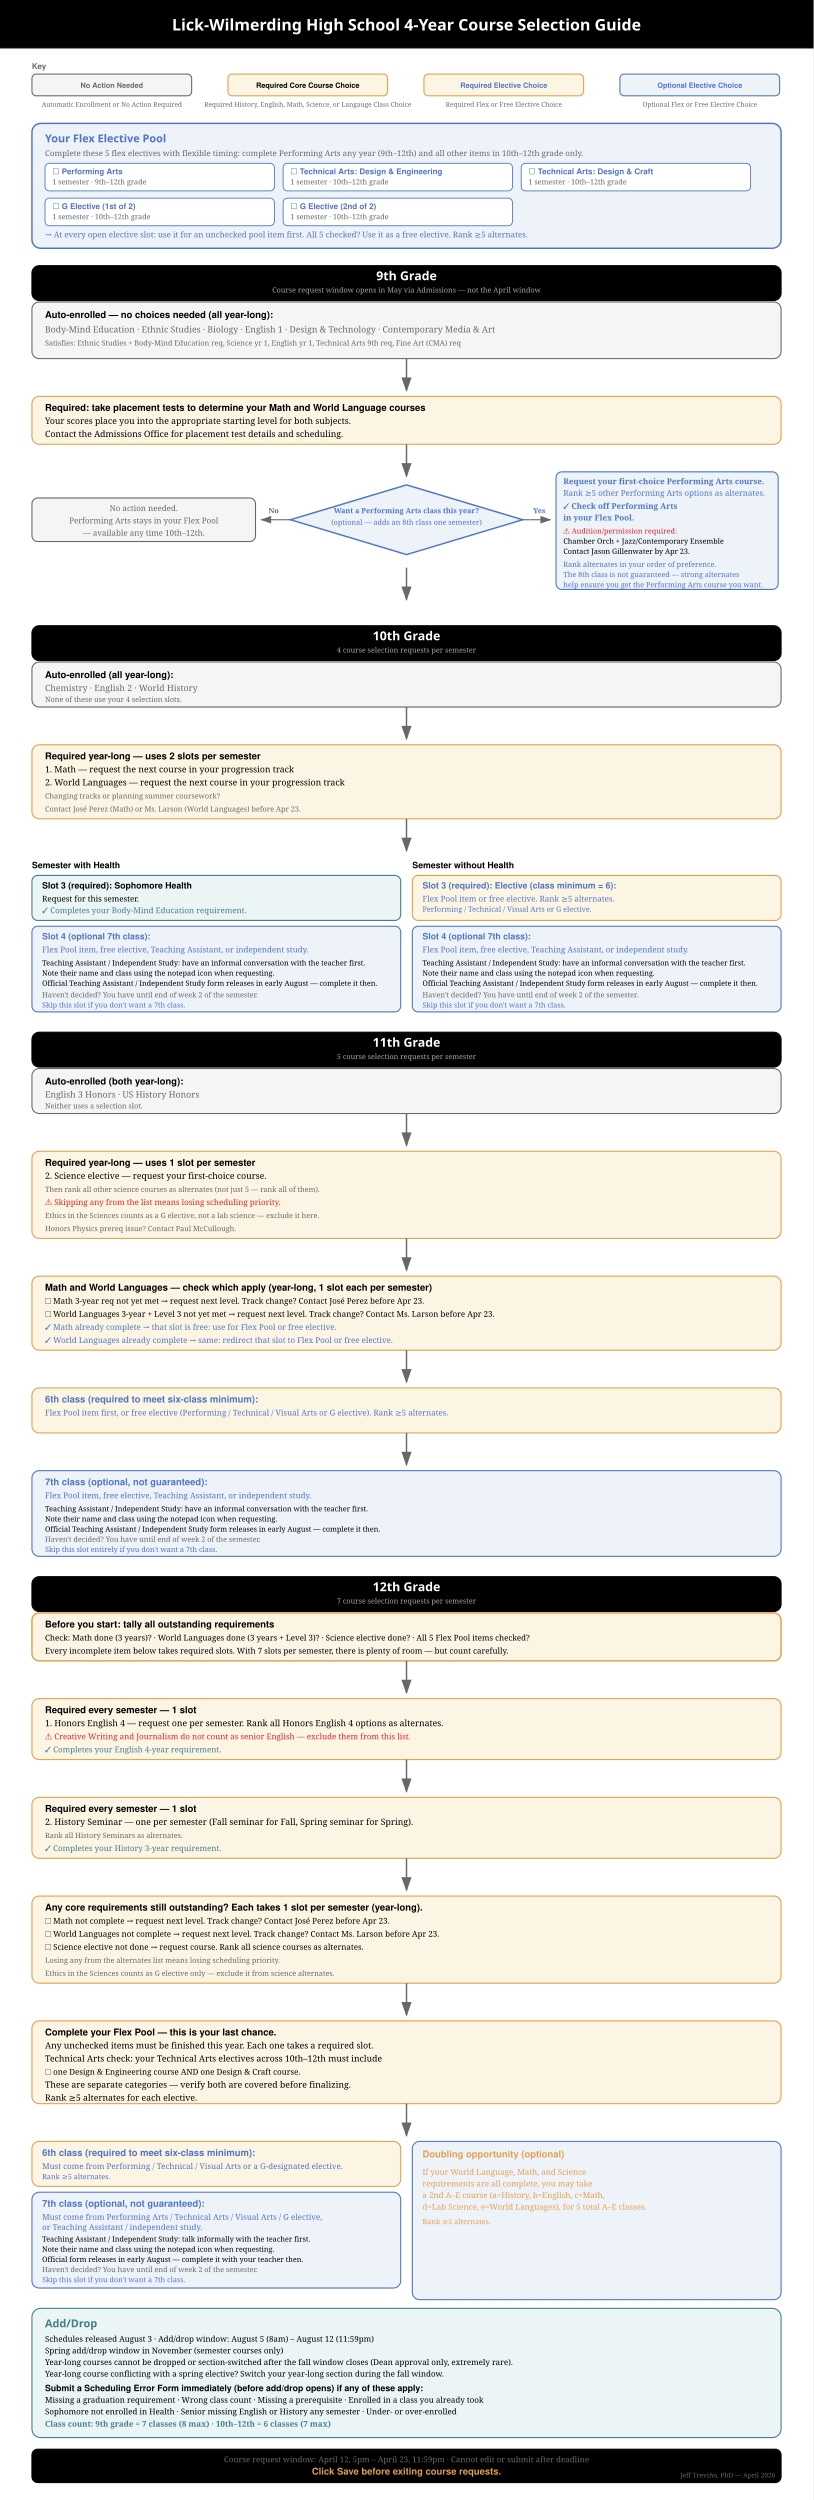
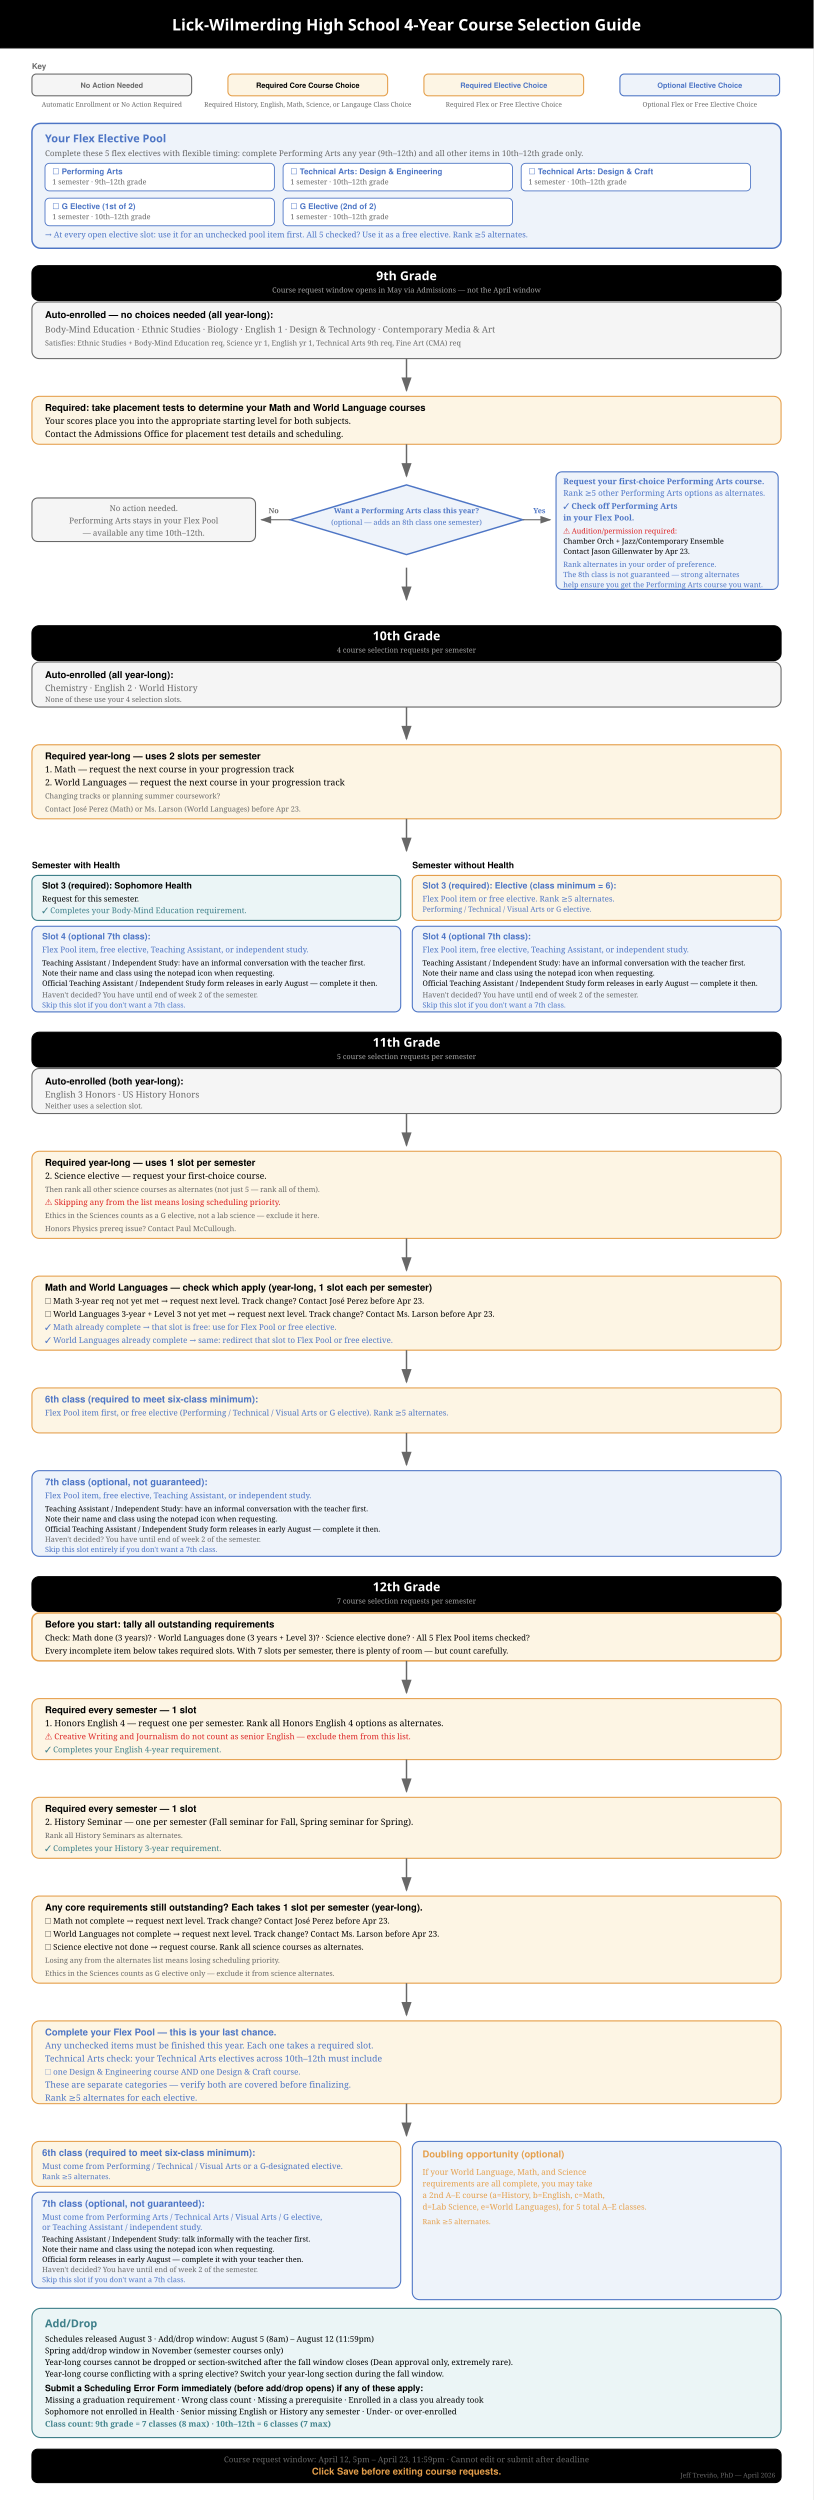
<svg xmlns="http://www.w3.org/2000/svg" viewBox="0 0 1120 3444" font-family="'Goudy Old Style', Georgia, serif">
  <defs>
    <marker id="arr" markerWidth="10" markerHeight="7" refX="9" refY="3.5" orient="auto">
      <polygon points="0 0, 10 3.5, 0 7" fill="#686868" />
    </marker>
  </defs>
  <rect width="1120" height="3444" fill="#FFFFFF" />
  <rect x="0" y="0" width="1120" height="66" rx="0" fill="#000000" stroke="#000000" stroke-width="1.5" />
  <text x="560" y="42" font-size="22" font-family="Gotham, 'Century Gothic', sans-serif" fill="white" font-weight="bold" text-anchor="middle" opacity="1.0">Lick-Wilmerding High School 4-Year Course Selection Guide</text>
  <text x="44" y="95" font-size="11" font-family="Helvetica, Arial, sans-serif" fill="#686868" font-weight="bold" text-anchor="start" opacity="1.0">Key</text>
  <rect x="44" y="102" width="220" height="30" rx="6" fill="#F5F5F5" stroke="#686868" stroke-width="1.5" />
  <text x="154" y="121" font-size="10" font-family="Helvetica, Arial, sans-serif" fill="#686868" font-weight="bold" text-anchor="middle" opacity="1.0">No Action Needed</text>
  <text x="154" y="147" font-size="9" fill="#686868" font-weight="normal" text-anchor="middle" opacity="1.0">Automatic Enrollment or No Action Required</text>
  <rect x="314" y="102" width="220" height="30" rx="6" fill="#FDF5E4" stroke="#e59f4b" stroke-width="1.5" />
  <text x="424" y="121" font-size="10" font-family="Helvetica, Arial, sans-serif" fill="#000000" font-weight="bold" text-anchor="middle" opacity="1.0">Required Core Course Choice</text>
  <text x="424" y="147" font-size="9" fill="#686868" font-weight="normal" text-anchor="middle" opacity="1.0">Required History, English, Math, Science, or Langauge Class Choice</text>
  <rect x="584" y="102" width="220" height="30" rx="6" fill="#FDF5E4" stroke="#e59f4b" stroke-width="1.5" />
  <text x="694" y="121" font-size="10" font-family="Helvetica, Arial, sans-serif" fill="#4D75C5" font-weight="bold" text-anchor="middle" opacity="1.0">Required Elective Choice</text>
  <text x="694" y="147" font-size="9" fill="#686868" font-weight="normal" text-anchor="middle" opacity="1.0">Required Flex or Free Elective Choice</text>
  <rect x="854" y="102" width="220" height="30" rx="6" fill="#EEF3FA" stroke="#4D75C5" stroke-width="1.5" />
  <text x="964" y="121" font-size="10" font-family="Helvetica, Arial, sans-serif" fill="#4D75C5" font-weight="bold" text-anchor="middle" opacity="1.0">Optional Elective Choice</text>
  <text x="964" y="147" font-size="9" fill="#686868" font-weight="normal" text-anchor="middle" opacity="1.0">Optional Flex or Free Elective Choice</text>
  <g transform="translate(0, 90)">
    <rect x="44" y="80" width="1032" height="172" rx="12" fill="#EEF3FA" stroke="#4D75C5" stroke-width="2" />
    <text x="62" y="106" font-size="15" font-family="Gotham, 'Century Gothic', sans-serif" fill="#4D75C5" font-weight="bold" text-anchor="start" opacity="1.0">Your Flex Elective Pool</text>
    <text x="62" y="125" font-size="11" fill="#686868" font-weight="normal" text-anchor="start" opacity="1.0">Complete these 5 flex electives with flexible timing: complete Performing Arts any year (9th–12th) and all other items in 10th–12th grade only.</text>
    <rect x="62" y="135" width="316" height="38" rx="6" fill="white" stroke="#4D75C5" stroke-width="1.2" />
    <text x="72" y="150" font-size="11" font-family="Helvetica, Arial, sans-serif" fill="#4D75C5" font-weight="bold" text-anchor="start" opacity="1.0">☐  Performing Arts</text>
    <text x="72" y="164" font-size="10" fill="#686868" font-weight="normal" text-anchor="start" opacity="1.0">1 semester  ·  9th–12th grade</text>
    <rect x="390" y="135" width="316" height="38" rx="6" fill="white" stroke="#4D75C5" stroke-width="1.2" />
    <text x="400" y="150" font-size="11" font-family="Helvetica, Arial, sans-serif" fill="#4D75C5" font-weight="bold" text-anchor="start" opacity="1.0">☐  Technical Arts: Design &amp; Engineering</text>
    <text x="400" y="164" font-size="10" fill="#686868" font-weight="normal" text-anchor="start" opacity="1.0">1 semester  ·  10th–12th grade</text>
    <rect x="718" y="135" width="316" height="38" rx="6" fill="white" stroke="#4D75C5" stroke-width="1.2" />
    <text x="728" y="150" font-size="11" font-family="Helvetica, Arial, sans-serif" fill="#4D75C5" font-weight="bold" text-anchor="start" opacity="1.0">☐  Technical Arts: Design &amp; Craft</text>
    <text x="728" y="164" font-size="10" fill="#686868" font-weight="normal" text-anchor="start" opacity="1.0">1 semester  ·  10th–12th grade</text>
    <rect x="62" y="183" width="316" height="38" rx="6" fill="white" stroke="#4D75C5" stroke-width="1.2" />
    <text x="72" y="198" font-size="11" font-family="Helvetica, Arial, sans-serif" fill="#4D75C5" font-weight="bold" text-anchor="start" opacity="1.0">☐  G Elective  (1st of 2)</text>
    <text x="72" y="212" font-size="10" fill="#686868" font-weight="normal" text-anchor="start" opacity="1.0">1 semester  ·  10th–12th grade</text>
    <rect x="390" y="183" width="316" height="38" rx="6" fill="white" stroke="#4D75C5" stroke-width="1.2" />
    <text x="400" y="198" font-size="11" font-family="Helvetica, Arial, sans-serif" fill="#4D75C5" font-weight="bold" text-anchor="start" opacity="1.0">☐  G Elective  (2nd of 2)</text>
    <text x="400" y="212" font-size="10" fill="#686868" font-weight="normal" text-anchor="start" opacity="1.0">1 semester  ·  10th–12th grade</text>
    <text x="62" y="237" font-size="11" fill="#4D75C5" font-weight="normal" text-anchor="start" opacity="1.0">→  At every open elective slot: use it for an unchecked pool item first. All 5 checked? Use it as a free elective. Rank ≥5 alternates.</text>
    <rect x="44" y="276" width="1032" height="48" rx="10" fill="#000000" stroke="#000000" stroke-width="1.5" />
    <text x="560" y="296" font-size="17" font-family="Gotham, 'Century Gothic', sans-serif" fill="white" font-weight="bold" text-anchor="middle" opacity="1.0">9th Grade</text>
    <text x="560" y="313" font-size="10" fill="rgba(255,255,255,0.65)" font-weight="normal" text-anchor="middle" opacity="1.0">Course request window opens in May via Admissions — not the April window</text>
    <rect x="44" y="326" width="1032" height="78" rx="10" fill="#F5F5F5" stroke="#686868" stroke-width="1.5" />
    <text x="62" y="348" font-size="13" font-family="Helvetica, Arial, sans-serif" fill="#000000" font-weight="bold" text-anchor="start" opacity="1.0">Auto-enrolled — no choices needed (all year-long):</text>
    <text x="62" y="368" font-size="12" fill="#686868" font-weight="normal" text-anchor="start" opacity="1.0">Body-Mind Education  ·  Ethnic Studies  ·  Biology  ·  English 1  ·  Design &amp; Technology  ·  Contemporary Media &amp; Art</text>
    <text x="62" y="386" font-size="10" fill="#686868" font-weight="normal" text-anchor="start" opacity="1.0">Satisfies: Ethnic Studies + Body-Mind Education req, Science yr 1, English yr 1, Technical Arts 9th req, Fine Art (CMA) req</text>
    <line x1="560" y1="404" x2="560" y2="448" stroke="#686868" stroke-width="2" marker-end="url(#arr)" />
    <rect x="44" y="456" width="1032" height="66" rx="10" fill="#FDF5E4" stroke="#e59f4b" stroke-width="1.5" />
    <text x="62" y="476" font-size="13" font-family="Helvetica, Arial, sans-serif" fill="#000000" font-weight="bold" text-anchor="start" opacity="1.0">Required: take placement tests to determine your Math and World Language courses</text>
    <text x="62" y="494" font-size="12" fill="#000000" font-weight="normal" text-anchor="start" opacity="1.0">Your scores place you into the appropriate starting level for both subjects.</text>
    <text x="62" y="512" font-size="12" fill="#000000" font-weight="normal" text-anchor="start" opacity="1.0">Contact the Admissions Office for placement test details and scheduling.</text>
    <line x1="560" y1="522" x2="560" y2="566" stroke="#686868" stroke-width="2" marker-end="url(#arr)" />
    <polygon points="560,578 720,626 560,674 400,626" fill="#EEF3FA" stroke="#4D75C5" stroke-width="2" />
    <text x="560" y="617" font-size="10" fill="#4D75C5" font-weight="bold" text-anchor="middle" opacity="1.0">Want a Performing Arts class this year?</text>
    <text x="560" y="633" font-size="10" fill="#4D75C5" font-weight="normal" text-anchor="middle" opacity="1.0">(optional — adds an 8th class one semester)</text>
    <line x1="720" y1="626" x2="758" y2="626" stroke="#686868" stroke-width="1.5" marker-end="url(#arr)" />
    <text x="743" y="617" font-size="10" fill="#4D75C5" font-weight="bold" text-anchor="middle" opacity="1.0">Yes</text>
    <rect x="766" y="560" width="306" height="162" rx="8" fill="#EEF3FA" stroke="#4D75C5" stroke-width="1.5" />
    <text x="776" y="577" font-size="11" fill="#4D75C5" font-weight="bold" text-anchor="start" opacity="1.0">Request your first-choice Performing Arts course.</text>
    <text x="776" y="593" font-size="11" fill="#4D75C5" font-weight="normal" text-anchor="start" opacity="1.0">Rank ≥5 other Performing Arts options as alternates.</text>
    <text x="776" y="611" font-size="11" fill="#4D75C5" font-weight="bold" text-anchor="start" opacity="1.0">✓  Check off Performing Arts</text>
    <text x="776" y="627" font-size="11" fill="#4D75C5" font-weight="bold" text-anchor="start" opacity="1.0">    in your Flex Pool.</text>
    <text x="776" y="645" font-size="10" fill="#DC2626" font-weight="normal" text-anchor="start" opacity="1.0">⚠  Audition/permission required:</text>
    <text x="776" y="659" font-size="10" fill="#000000" font-weight="normal" text-anchor="start" opacity="1.0">    Chamber Orch + Jazz/Contemporary Ensemble</text>
    <text x="776" y="673" font-size="10" fill="#000000" font-weight="normal" text-anchor="start" opacity="1.0">    Contact Jason Gillenwater by Apr 23.</text>
    <text x="776" y="691" font-size="10" fill="#4D75C5" font-weight="normal" text-anchor="start" opacity="1.0">Rank alternates in your order of preference.</text>
    <text x="776" y="705" font-size="10" fill="#4D75C5" font-weight="normal" text-anchor="start" opacity="1.0">The 8th class is not guaranteed — strong alternates</text>
    <text x="776" y="719" font-size="10" fill="#4D75C5" font-weight="normal" text-anchor="start" opacity="1.0">help ensure you get the Performing Arts course you want.</text>
    <line x1="400" y1="626" x2="360" y2="626" stroke="#686868" stroke-width="1.5" marker-end="url(#arr)" />
    <text x="377" y="617" font-size="10" fill="#686868" font-weight="bold" text-anchor="middle" opacity="1.0">No</text>
    <rect x="44" y="596" width="308" height="60" rx="8" fill="#F5F5F5" stroke="#686868" stroke-width="1.5" />
    <text x="198" y="614" font-size="11" fill="#686868" font-weight="normal" text-anchor="middle" opacity="1.0">No action needed.</text>
    <text x="198" y="631" font-size="11" fill="#686868" font-weight="normal" text-anchor="middle" opacity="1.0">Performing Arts stays in your Flex Pool</text>
    <text x="198" y="648" font-size="11" fill="#686868" font-weight="normal" text-anchor="middle" opacity="1.0">— available any time 10th–12th.</text>
    <line x1="560" y1="692" x2="560" y2="736" stroke="#686868" stroke-width="2" marker-end="url(#arr)" />
    <rect x="44" y="772" width="1032" height="48" rx="10" fill="#000000" stroke="#000000" stroke-width="1.5" />
    <text x="560" y="792" font-size="17" font-family="Gotham, 'Century Gothic', sans-serif" fill="white" font-weight="bold" text-anchor="middle" opacity="1.0">10th Grade</text>
    <text x="560" y="809" font-size="10" fill="rgba(255,255,255,0.65)" font-weight="normal" text-anchor="middle" opacity="1.0">4 course selection requests per semester</text>
    <rect x="44" y="822" width="1032" height="62" rx="10" fill="#F5F5F5" stroke="#686868" stroke-width="1.5" />
    <text x="62" y="844" font-size="13" font-family="Helvetica, Arial, sans-serif" fill="#000000" font-weight="bold" text-anchor="start" opacity="1.0">Auto-enrolled (all year-long):</text>
    <text x="62" y="862" font-size="12" fill="#686868" font-weight="normal" text-anchor="start" opacity="1.0">Chemistry  ·  English 2  ·  World History</text>
    <text x="62" y="877" font-size="10" fill="#686868" font-weight="normal" text-anchor="start" opacity="1.0">None of these use your 4 selection slots.</text>
    <line x1="560" y1="884" x2="560" y2="928" stroke="#686868" stroke-width="2" marker-end="url(#arr)" />
    <rect x="44" y="936" width="1032" height="102" rx="10" fill="#FDF5E4" stroke="#e59f4b" stroke-width="1.5" />
    <text x="62" y="956" font-size="13" font-family="Helvetica, Arial, sans-serif" fill="#000000" font-weight="bold" text-anchor="start" opacity="1.0">Required year-long — uses 2 slots per semester</text>
    <text x="62" y="974" font-size="12" fill="#000000" font-weight="normal" text-anchor="start" opacity="1.0">1.  Math — request the next course in your progression track</text>
    <text x="62" y="992" font-size="12" fill="#000000" font-weight="normal" text-anchor="start" opacity="1.0">2.  World Languages — request the next course in your progression track</text>
    <text x="62" y="1010" font-size="10" fill="#686868" font-weight="normal" text-anchor="start" opacity="1.0">   Changing tracks or planning summer coursework?</text>
    <text x="62" y="1028" font-size="10" fill="#686868" font-weight="normal" text-anchor="start" opacity="1.0">   Contact José Perez (Math) or Ms. Larson (World Languages) before Apr 23.</text>
    <line x1="560" y1="1038" x2="560" y2="1082" stroke="#686868" stroke-width="2" marker-end="url(#arr)" />
    <text x="44" y="1106" font-size="12" font-family="Helvetica, Arial, sans-serif" fill="#000000" font-weight="bold" text-anchor="start" opacity="1.0">Semester with Health</text>
    <rect x="44" y="1116" width="508" height="62" rx="8" fill="#EBF5F6" stroke="#3F808A" stroke-width="1.5" />
    <text x="58" y="1134" font-size="12" font-family="Helvetica, Arial, sans-serif" fill="#000000" font-weight="bold" text-anchor="start" opacity="1.0">Slot 3 (required): Sophomore Health</text>
    <text x="58" y="1152" font-size="11" fill="#000000" font-weight="normal" text-anchor="start" opacity="1.0">Request for this semester.</text>
    <text x="58" y="1168" font-size="11" fill="#3F808A" font-weight="normal" text-anchor="start" opacity="1.0">✓  Completes your Body-Mind Education requirement.</text>
    <rect x="44" y="1186" width="508" height="118" rx="8" fill="#EEF3FA" stroke="#4D75C5" stroke-width="1.5" />
    <text x="58" y="1204" font-size="12" font-family="Helvetica, Arial, sans-serif" fill="#4D75C5" font-weight="bold" text-anchor="start" opacity="1.0">Slot 4 (optional 7th class):</text>
    <text x="58" y="1222" font-size="11" fill="#4D75C5" font-weight="normal" text-anchor="start" opacity="1.0">Flex Pool item, free elective, Teaching Assistant, or independent study.</text>
    <text x="58" y="1240" font-size="10" fill="#000000" font-weight="normal" text-anchor="start" opacity="1.0">Teaching Assistant / Independent Study: have an informal conversation with the teacher first.</text>
    <text x="58" y="1254" font-size="10" fill="#000000" font-weight="normal" text-anchor="start" opacity="1.0">Note their name and class using the notepad icon when requesting.</text>
    <text x="58" y="1268" font-size="10" fill="#000000" font-weight="normal" text-anchor="start" opacity="1.0">Official Teaching Assistant / Independent Study form releases in early August — complete it then.</text>
    <text x="58" y="1284" font-size="10" fill="#686868" font-weight="normal" text-anchor="start" opacity="1.0">Haven't decided? You have until end of week 2 of the semester.</text>
    <text x="58" y="1298" font-size="10" fill="#4D75C5" font-weight="normal" text-anchor="start" opacity="1.0">Skip this slot if you don't want a 7th class.</text>
    <text x="568" y="1106" font-size="12" font-family="Helvetica, Arial, sans-serif" fill="#000000" font-weight="bold" text-anchor="start" opacity="1.0">Semester without Health</text>
    <rect x="568" y="1116" width="508" height="62" rx="8" fill="#FDF5E4" stroke="#e59f4b" stroke-width="1.5" />
    <text x="582" y="1134" font-size="12" font-family="Helvetica, Arial, sans-serif" fill="#4D75C5" font-weight="bold" text-anchor="start" opacity="1.0">Slot 3 (required): Elective (class minimum = 6):</text>
    <text x="582" y="1152" font-size="11" fill="#4D75C5" font-weight="normal" text-anchor="start" opacity="1.0">Flex Pool item or free elective. Rank ≥5 alternates.</text>
    <text x="582" y="1166" font-size="10" fill="#4D75C5" font-weight="normal" text-anchor="start" opacity="1.0">Performing / Technical / Visual Arts or G elective.</text>
    <rect x="568" y="1186" width="508" height="118" rx="8" fill="#EEF3FA" stroke="#4D75C5" stroke-width="1.5" />
    <text x="582" y="1204" font-size="12" font-family="Helvetica, Arial, sans-serif" fill="#4D75C5" font-weight="bold" text-anchor="start" opacity="1.0">Slot 4 (optional 7th class):</text>
    <text x="582" y="1222" font-size="11" fill="#4D75C5" font-weight="normal" text-anchor="start" opacity="1.0">Flex Pool item, free elective, Teaching Assistant, or independent study.</text>
    <text x="582" y="1240" font-size="10" fill="#000000" font-weight="normal" text-anchor="start" opacity="1.0">Teaching Assistant / Independent Study: have an informal conversation with the teacher first.</text>
    <text x="582" y="1254" font-size="10" fill="#000000" font-weight="normal" text-anchor="start" opacity="1.0">Note their name and class using the notepad icon when requesting.</text>
    <text x="582" y="1268" font-size="10" fill="#000000" font-weight="normal" text-anchor="start" opacity="1.0">Official Teaching Assistant / Independent Study form releases in early August — complete it then.</text>
    <text x="582" y="1284" font-size="10" fill="#686868" font-weight="normal" text-anchor="start" opacity="1.0">Haven't decided? You have until end of week 2 of the semester.</text>
    <text x="582" y="1298" font-size="10" fill="#4D75C5" font-weight="normal" text-anchor="start" opacity="1.0">Skip this slot if you don't want a 7th class.</text>
    <rect x="44" y="1332" width="1032" height="48" rx="10" fill="#000000" stroke="#000000" stroke-width="1.5" />
    <text x="560" y="1352" font-size="17" font-family="Gotham, 'Century Gothic', sans-serif" fill="white" font-weight="bold" text-anchor="middle" opacity="1.0">11th Grade</text>
    <text x="560" y="1369" font-size="10" fill="rgba(255,255,255,0.65)" font-weight="normal" text-anchor="middle" opacity="1.0">5 course selection requests per semester</text>
    <rect x="44" y="1382" width="1032" height="62" rx="10" fill="#F5F5F5" stroke="#686868" stroke-width="1.5" />
    <text x="62" y="1404" font-size="13" font-family="Helvetica, Arial, sans-serif" fill="#000000" font-weight="bold" text-anchor="start" opacity="1.0">Auto-enrolled (both year-long):</text>
    <text x="62" y="1422" font-size="12" fill="#686868" font-weight="normal" text-anchor="start" opacity="1.0">English 3 Honors  ·  US History Honors</text>
    <text x="62" y="1437" font-size="10" fill="#686868" font-weight="normal" text-anchor="start" opacity="1.0">Neither uses a selection slot.</text>
    <line x1="560" y1="1444" x2="560" y2="1488" stroke="#686868" stroke-width="2" marker-end="url(#arr)" />
    <rect x="44" y="1496" width="1032" height="120" rx="10" fill="#FDF5E4" stroke="#e59f4b" stroke-width="1.5" />
    <text x="62" y="1516" font-size="13" font-family="Helvetica, Arial, sans-serif" fill="#000000" font-weight="bold" text-anchor="start" opacity="1.0">Required year-long — uses 1 slot per semester</text>
    <text x="62" y="1534" font-size="12" fill="#000000" font-weight="normal" text-anchor="start" opacity="1.0">2.  Science elective — request your first-choice course.</text>
    <text x="62" y="1552" font-size="10" fill="#686868" font-weight="normal" text-anchor="start" opacity="1.0">   Then rank all other science courses as alternates (not just 5 — rank all of them).</text>
    <text x="62" y="1570" font-size="11" fill="#DC2626" font-weight="normal" text-anchor="start" opacity="1.0">⚠  Skipping any from the list means losing scheduling priority.</text>
    <text x="62" y="1588" font-size="10" fill="#686868" font-weight="normal" text-anchor="start" opacity="1.0">   Ethics in the Sciences counts as a G elective, not a lab science — exclude it here.</text>
    <text x="62" y="1606" font-size="10" fill="#686868" font-weight="normal" text-anchor="start" opacity="1.0">   Honors Physics prereq issue? Contact Paul McCullough.</text>
    <line x1="560" y1="1616" x2="560" y2="1660" stroke="#686868" stroke-width="2" marker-end="url(#arr)" />
    <rect x="44" y="1668" width="1032" height="102" rx="10" fill="#FDF5E4" stroke="#e59f4b" stroke-width="1.5" />
    <text x="62" y="1688" font-size="13" font-family="Helvetica, Arial, sans-serif" fill="#000000" font-weight="bold" text-anchor="start" opacity="1.0">Math and World Languages — check which apply (year-long, 1 slot each per semester)</text>
    <text x="62" y="1706" font-size="11" fill="#000000" font-weight="normal" text-anchor="start" opacity="1.0">☐  Math 3-year req not yet met  →  request next level. Track change? Contact José Perez before Apr 23.</text>
    <text x="62" y="1724" font-size="11" fill="#000000" font-weight="normal" text-anchor="start" opacity="1.0">☐  World Languages 3-year + Level 3 not yet met  →  request next level. Track change? Contact Ms. Larson before Apr 23.</text>
    <text x="62" y="1742" font-size="11" fill="#4D75C5" font-weight="normal" text-anchor="start" opacity="1.0">✓  Math already complete  →  that slot is free: use for Flex Pool or free elective.</text>
    <text x="62" y="1760" font-size="11" fill="#4D75C5" font-weight="normal" text-anchor="start" opacity="1.0">✓  World Languages already complete  →  same: redirect that slot to Flex Pool or free elective.</text>
    <line x1="560" y1="1770" x2="560" y2="1814" stroke="#686868" stroke-width="2" marker-end="url(#arr)" />
    <rect x="44" y="1822" width="1032" height="62" rx="10" fill="#FDF5E4" stroke="#e59f4b" stroke-width="1.5" />
    <text x="62" y="1842" font-size="13" font-family="Helvetica, Arial, sans-serif" fill="#4D75C5" font-weight="bold" text-anchor="start" opacity="1.0">6th class (required to meet six-class minimum):</text>
    <text x="62" y="1860" font-size="11" fill="#4D75C5" font-weight="normal" text-anchor="start" opacity="1.0">Flex Pool item first, or free elective (Performing / Technical / Visual Arts or G elective). Rank ≥5 alternates.</text>
    <line x1="560" y1="1884" x2="560" y2="1928" stroke="#686868" stroke-width="2" marker-end="url(#arr)" />
    <rect x="44" y="1936" width="1032" height="118" rx="10" fill="#EEF3FA" stroke="#4D75C5" stroke-width="1.5" />
    <text x="62" y="1956" font-size="13" font-family="Helvetica, Arial, sans-serif" fill="#4D75C5" font-weight="bold" text-anchor="start" opacity="1.0">7th class (optional, not guaranteed):</text>
    <text x="62" y="1974" font-size="11" fill="#4D75C5" font-weight="normal" text-anchor="start" opacity="1.0">Flex Pool item, free elective, Teaching Assistant, or independent study.</text>
    <text x="62" y="1992" font-size="10" fill="#000000" font-weight="normal" text-anchor="start" opacity="1.0">Teaching Assistant / Independent Study: have an informal conversation with the teacher first.</text>
    <text x="62" y="2006" font-size="10" fill="#000000" font-weight="normal" text-anchor="start" opacity="1.0">Note their name and class using the notepad icon when requesting.</text>
    <text x="62" y="2020" font-size="10" fill="#000000" font-weight="normal" text-anchor="start" opacity="1.0">Official Teaching Assistant / Independent Study form releases in early August — complete it then.</text>
    <text x="62" y="2034" font-size="10" fill="#686868" font-weight="normal" text-anchor="start" opacity="1.0">Haven't decided? You have until end of week 2 of the semester.</text>
    <text x="62" y="2048" font-size="10" fill="#4D75C5" font-weight="normal" text-anchor="start" opacity="1.0">Skip this slot entirely if you don't want a 7th class.</text>
    <rect x="44" y="2082" width="1032" height="48" rx="10" fill="#000000" stroke="#000000" stroke-width="1.5" />
    <text x="560" y="2102" font-size="17" font-family="Gotham, 'Century Gothic', sans-serif" fill="white" font-weight="bold" text-anchor="middle" opacity="1.0">12th Grade</text>
    <text x="560" y="2119" font-size="10" fill="rgba(255,255,255,0.65)" font-weight="normal" text-anchor="middle" opacity="1.0">7 course selection requests per semester</text>
    <rect x="44" y="2132" width="1032" height="66" rx="10" fill="#FDF5E4" stroke="#e59f4b" stroke-width="2" />
    <text x="62" y="2152" font-size="13" font-family="Helvetica, Arial, sans-serif" fill="#000000" font-weight="bold" text-anchor="start" opacity="1.0">Before you start: tally all outstanding requirements</text>
    <text x="62" y="2170" font-size="11" fill="#000000" font-weight="normal" text-anchor="start" opacity="1.0">Check: Math done (3 years)?  ·  World Languages done (3 years + Level 3)?  ·  Science elective done?  ·  All 5 Flex Pool items checked?</text>
    <text x="62" y="2188" font-size="11" fill="#000000" font-weight="normal" text-anchor="start" opacity="1.0">Every incomplete item below takes required slots. With 7 slots per semester, there is plenty of room — but count carefully.</text>
    <line x1="560" y1="2198" x2="560" y2="2242" stroke="#686868" stroke-width="2" marker-end="url(#arr)" />
    <rect x="44" y="2250" width="1032" height="84" rx="10" fill="#FDF5E4" stroke="#e59f4b" stroke-width="1.5" />
    <text x="62" y="2270" font-size="13" font-family="Helvetica, Arial, sans-serif" fill="#000000" font-weight="bold" text-anchor="start" opacity="1.0">Required every semester — 1 slot</text>
    <text x="62" y="2288" font-size="12" fill="#000000" font-weight="normal" text-anchor="start" opacity="1.0">1.  Honors English 4 — request one per semester. Rank all Honors English 4 options as alternates.</text>
    <text x="62" y="2306" font-size="11" fill="#DC2626" font-weight="normal" text-anchor="start" opacity="1.0">⚠  Creative Writing and Journalism do not count as senior English — exclude them from this list.</text>
    <text x="62" y="2324" font-size="11" fill="#3F808A" font-weight="normal" text-anchor="start" opacity="1.0">✓  Completes your English 4-year requirement.</text>
    <line x1="560" y1="2334" x2="560" y2="2378" stroke="#686868" stroke-width="2" marker-end="url(#arr)" />
    <rect x="44" y="2386" width="1032" height="84" rx="10" fill="#FDF5E4" stroke="#e59f4b" stroke-width="1.5" />
    <text x="62" y="2406" font-size="13" font-family="Helvetica, Arial, sans-serif" fill="#000000" font-weight="bold" text-anchor="start" opacity="1.0">Required every semester — 1 slot</text>
    <text x="62" y="2424" font-size="12" fill="#000000" font-weight="normal" text-anchor="start" opacity="1.0">2.  History Seminar — one per semester (Fall seminar for Fall, Spring seminar for Spring).</text>
    <text x="62" y="2442" font-size="10" fill="#686868" font-weight="normal" text-anchor="start" opacity="1.0">   Rank all History Seminars as alternates.</text>
    <text x="62" y="2460" font-size="11" fill="#3F808A" font-weight="normal" text-anchor="start" opacity="1.0">✓  Completes your History 3-year requirement.</text>
    <line x1="560" y1="2470" x2="560" y2="2514" stroke="#686868" stroke-width="2" marker-end="url(#arr)" />
    <rect x="44" y="2522" width="1032" height="120" rx="10" fill="#FDF5E4" stroke="#e59f4b" stroke-width="1.5" />
    <text x="62" y="2542" font-size="13" font-family="Helvetica, Arial, sans-serif" fill="#000000" font-weight="bold" text-anchor="start" opacity="1.0">Any core requirements still outstanding? Each takes 1 slot per semester (year-long).</text>
    <text x="62" y="2560" font-size="11" fill="#000000" font-weight="normal" text-anchor="start" opacity="1.0">☐  Math not complete  →  request next level. Track change? Contact José Perez before Apr 23.</text>
    <text x="62" y="2578" font-size="11" fill="#000000" font-weight="normal" text-anchor="start" opacity="1.0">☐  World Languages not complete  →  request next level. Track change? Contact Ms. Larson before Apr 23.</text>
    <text x="62" y="2596" font-size="11" fill="#000000" font-weight="normal" text-anchor="start" opacity="1.0">☐  Science elective not done  →  request course. Rank all science courses as alternates.</text>
    <text x="62" y="2614" font-size="10" fill="#686868" font-weight="normal" text-anchor="start" opacity="1.0">   Losing any from the alternates list means losing scheduling priority.</text>
    <text x="62" y="2632" font-size="10" fill="#686868" font-weight="normal" text-anchor="start" opacity="1.0">   Ethics in the Sciences counts as G elective only — exclude it from science alternates.</text>
    <line x1="560" y1="2642" x2="560" y2="2686" stroke="#686868" stroke-width="2" marker-end="url(#arr)" />
    <rect x="44" y="2694" width="1032" height="114" rx="10" fill="#FDF5E4" stroke="#e59f4b" stroke-width="1.5" />
-     <text x="62" y="2714" font-size="13" font-family="Helvetica, Arial, sans-serif" fill="#000000" font-weight="bold" text-anchor="start" opacity="1.0">Complete your Flex Pool — this is your last chance.</text>
-     <text x="62" y="2732" font-size="12" fill="#000000" font-weight="normal" text-anchor="start" opacity="1.0">Any unchecked items must be finished this year. Each one takes a required slot.</text>
-     <text x="62" y="2750" font-size="12" fill="#000000" font-weight="normal" text-anchor="start" opacity="1.0">Technical Arts check: your Technical Arts electives across 10th–12th must include</text>
-     <text x="62" y="2768" font-size="11" fill="#000000" font-weight="normal" text-anchor="start" opacity="1.0">☐  one Design &amp; Engineering course  AND  one Design &amp; Craft course.</text>
-     <text x="62" y="2786" font-size="12" fill="#000000" font-weight="normal" text-anchor="start" opacity="1.0">These are separate categories — verify both are covered before finalizing.</text>
-     <text x="62" y="2804" font-size="12" fill="#000000" font-weight="normal" text-anchor="start" opacity="1.0">Rank ≥5 alternates for each elective.</text>
+     <text x="62" y="2714" font-size="13" font-family="Helvetica, Arial, sans-serif" fill="#4D75C5" font-weight="bold" text-anchor="start" opacity="1.0">Complete your Flex Pool — this is your last chance.</text>
+     <text x="62" y="2732" font-size="12" fill="#4D75C5" font-weight="normal" text-anchor="start" opacity="1.0">Any unchecked items must be finished this year. Each one takes a required slot.</text>
+     <text x="62" y="2750" font-size="12" fill="#4D75C5" font-weight="normal" text-anchor="start" opacity="1.0">Technical Arts check: your Technical Arts electives across 10th–12th must include</text>
+     <text x="62" y="2768" font-size="11" fill="#4D75C5" font-weight="normal" text-anchor="start" opacity="1.0">☐  one Design &amp; Engineering course  AND  one Design &amp; Craft course.</text>
+     <text x="62" y="2786" font-size="12" fill="#4D75C5" font-weight="normal" text-anchor="start" opacity="1.0">These are separate categories — verify both are covered before finalizing.</text>
+     <text x="62" y="2804" font-size="12" fill="#4D75C5" font-weight="normal" text-anchor="start" opacity="1.0">Rank ≥5 alternates for each elective.</text>
    <line x1="560" y1="2808" x2="560" y2="2852" stroke="#686868" stroke-width="2" marker-end="url(#arr)" />
    <rect x="44" y="2860" width="508" height="62" rx="10" fill="#FDF5E4" stroke="#e59f4b" stroke-width="1.5" />
    <text x="58" y="2880" font-size="13" font-family="Helvetica, Arial, sans-serif" fill="#4D75C5" font-weight="bold" text-anchor="start" opacity="1.0">6th class (required to meet six-class minimum):</text>
    <text x="58" y="2898" font-size="11" fill="#4D75C5" font-weight="normal" text-anchor="start" opacity="1.0">Must come from Performing / Technical / Visual Arts or a G-designated elective.</text>
    <text x="58" y="2912" font-size="10" fill="#4D75C5" font-weight="normal" text-anchor="start" opacity="1.0">Rank ≥5 alternates.</text>
    <rect x="44" y="2930" width="508" height="132" rx="10" fill="#EEF3FA" stroke="#4D75C5" stroke-width="1.5" />
    <text x="58" y="2950" font-size="13" font-family="Helvetica, Arial, sans-serif" fill="#4D75C5" font-weight="bold" text-anchor="start" opacity="1.0">7th class (optional, not guaranteed):</text>
    <text x="58" y="2968" font-size="11" fill="#4D75C5" font-weight="normal" text-anchor="start" opacity="1.0">Must come from Performing Arts / Technical Arts / Visual Arts / G elective,</text>
    <text x="58" y="2982" font-size="11" fill="#4D75C5" font-weight="normal" text-anchor="start" opacity="1.0">or Teaching Assistant / independent study.</text>
    <text x="58" y="2998" font-size="10" fill="#000000" font-weight="normal" text-anchor="start" opacity="1.0">Teaching Assistant / Independent Study: talk informally with the teacher first.</text>
    <text x="58" y="3012" font-size="10" fill="#000000" font-weight="normal" text-anchor="start" opacity="1.0">Note their name and class using the notepad icon when requesting.</text>
    <text x="58" y="3026" font-size="10" fill="#000000" font-weight="normal" text-anchor="start" opacity="1.0">Official form releases in early August — complete it with your teacher then.</text>
    <text x="58" y="3040" font-size="10" fill="#686868" font-weight="normal" text-anchor="start" opacity="1.0">Haven't decided? You have until end of week 2 of the semester.</text>
    <text x="58" y="3054" font-size="10" fill="#4D75C5" font-weight="normal" text-anchor="start" opacity="1.0">Skip this slot if you don't want a 7th class.</text>
    <rect x="568" y="2860" width="508" height="218" rx="10" fill="#EEF3FA" stroke="#4D75C5" stroke-width="1.5" />
    <text x="582" y="2882" font-size="13" font-family="Helvetica, Arial, sans-serif" fill="#e59f4b" font-weight="bold" text-anchor="start" opacity="1.0">Doubling opportunity (optional)</text>
    <text x="582" y="2906" font-size="11" fill="#e59f4b" font-weight="normal" text-anchor="start" opacity="1.0">If your World Language, Math, and Science</text>
    <text x="582" y="2922" font-size="11" fill="#e59f4b" font-weight="normal" text-anchor="start" opacity="1.0">requirements are all complete, you may take</text>
    <text x="582" y="2938" font-size="11" fill="#e59f4b" font-weight="normal" text-anchor="start" opacity="1.0">a 2nd A–E course (a=History, b=English, c=Math,</text>
    <text x="582" y="2954" font-size="11" fill="#e59f4b" font-weight="normal" text-anchor="start" opacity="1.0">d=Lab Science, e=World Languages), for 5 total A–E classes.</text>
    <text x="582" y="2974" font-size="10" fill="#e59f4b" font-weight="normal" text-anchor="start" opacity="1.0">Rank ≥5 alternates.</text>
    <rect x="44" y="3090" width="1032" height="178" rx="12" fill="#EBF5F6" stroke="#3F808A" stroke-width="1.5" />
    <text x="62" y="3116" font-size="15" font-family="Gotham, 'Century Gothic', sans-serif" fill="#3F808A" font-weight="bold" text-anchor="start" opacity="1.0">Add/Drop</text>
    <text x="62" y="3136" font-size="11" fill="#000000" font-weight="normal" text-anchor="start" opacity="1.0">Schedules released August 3  ·  Add/drop window: August 5 (8am) – August 12 (11:59pm)</text>
    <text x="62" y="3152" font-size="11" fill="#000000" font-weight="normal" text-anchor="start" opacity="1.0">Spring add/drop window in November (semester courses only)</text>
    <text x="62" y="3168" font-size="11" fill="#000000" font-weight="normal" text-anchor="start" opacity="1.0">Year-long courses cannot be dropped or section-switched after the fall window closes (Dean approval only, extremely rare).</text>
    <text x="62" y="3184" font-size="11" fill="#000000" font-weight="normal" text-anchor="start" opacity="1.0">Year-long course conflicting with a spring elective? Switch your year-long section during the fall window.</text>
    <text x="62" y="3204" font-size="12" font-family="Helvetica, Arial, sans-serif" fill="#000000" font-weight="bold" text-anchor="start" opacity="1.0">Submit a Scheduling Error Form immediately (before add/drop opens) if any of these apply:</text>
    <text x="62" y="3220" font-size="11" fill="#000000" font-weight="normal" text-anchor="start" opacity="1.0">   Missing a graduation requirement  ·  Wrong class count  ·  Missing a prerequisite  ·  Enrolled in a class you already took</text>
    <text x="62" y="3236" font-size="11" fill="#000000" font-weight="normal" text-anchor="start" opacity="1.0">   Sophomore not enrolled in Health  ·  Senior missing English or History any semester  ·  Under- or over-enrolled</text>
    <text x="62" y="3253" font-size="11" fill="#3F808A" font-weight="bold" text-anchor="start" opacity="1.0">Class count: 9th grade = 7 classes (8 max)   ·   10th–12th = 6 classes (7 max)</text>
    <rect x="44" y="3284" width="1032" height="46" rx="8" fill="#000000" stroke="#000000" stroke-width="1.5" />
    <text x="560" y="3302" font-size="11" fill="#686868" font-weight="normal" text-anchor="middle" opacity="1.0">Course request window:  April 12, 5pm  –  April 23, 11:59pm  ·  Cannot edit or submit after deadline</text>
    <text x="560" y="3319" font-size="13" font-family="Helvetica, Arial, sans-serif" fill="#e59f4b" font-weight="bold" text-anchor="middle" opacity="1.0">Click Save before exiting course requests.</text>
    <text x="1068" y="3323" font-size="9" fill="#686868" font-weight="normal" text-anchor="end" opacity="1.0">Jeff Treviño, PhD  —  April 2026</text>
  </g>
</svg>
